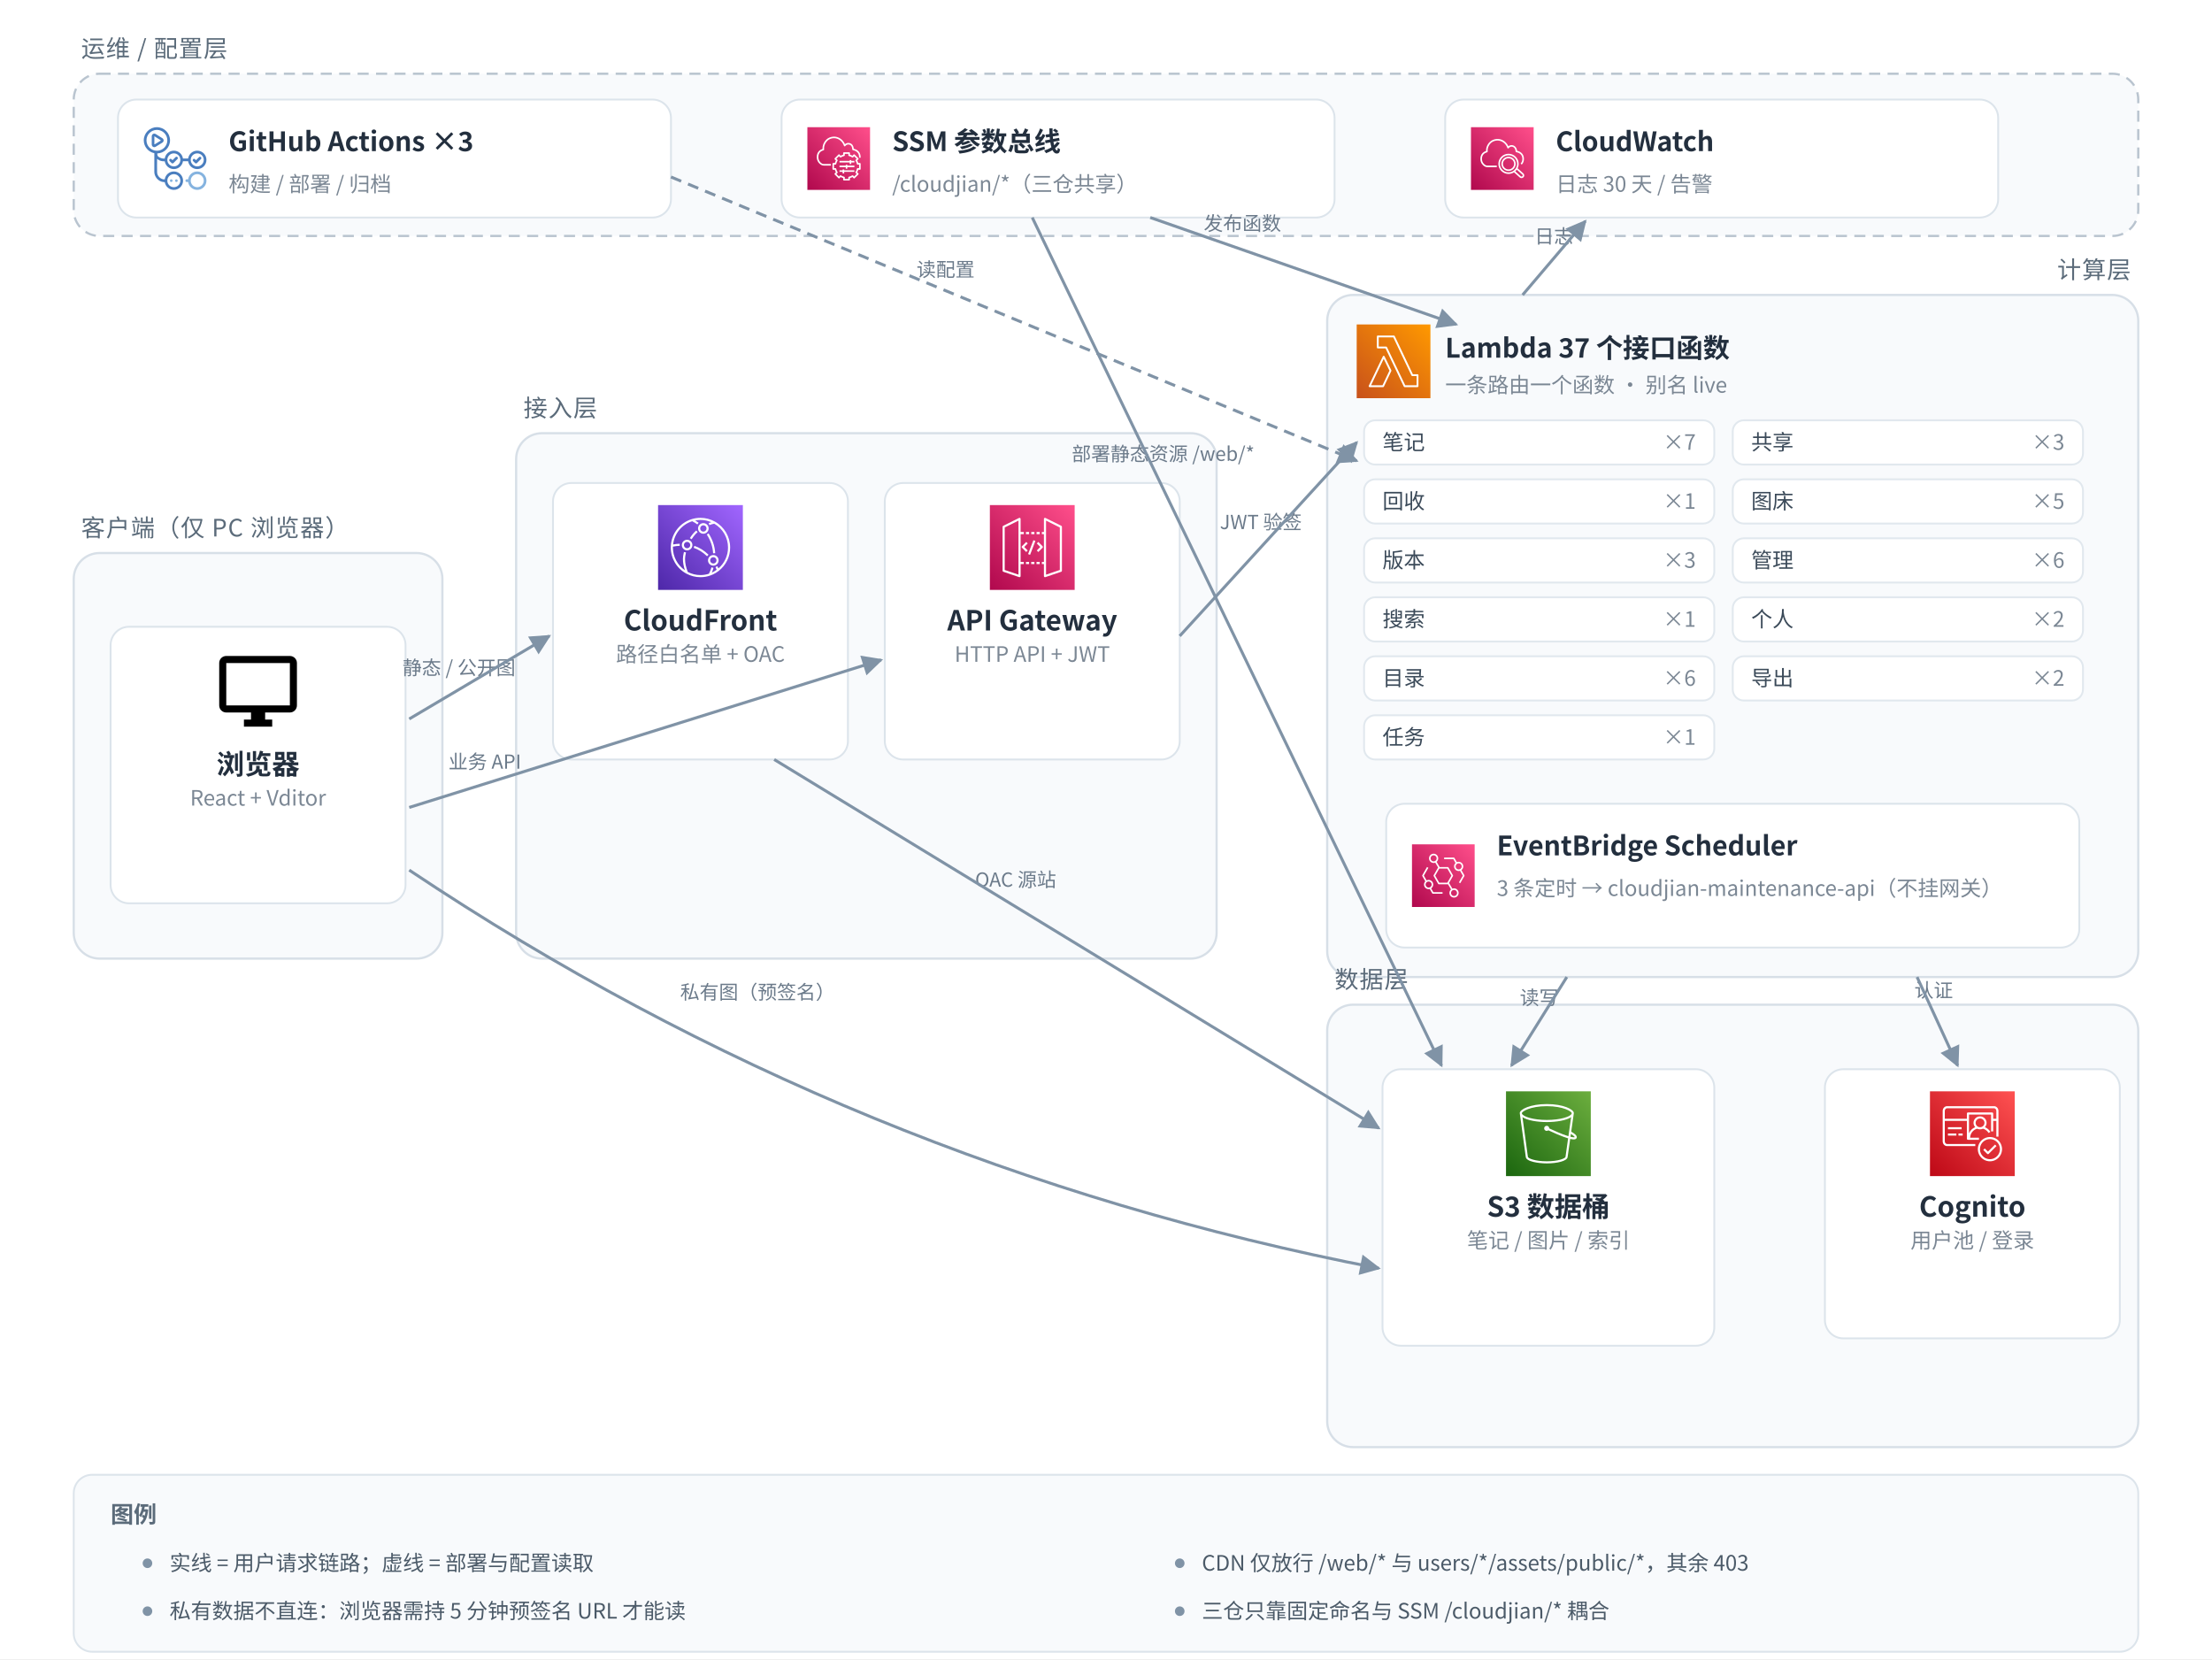
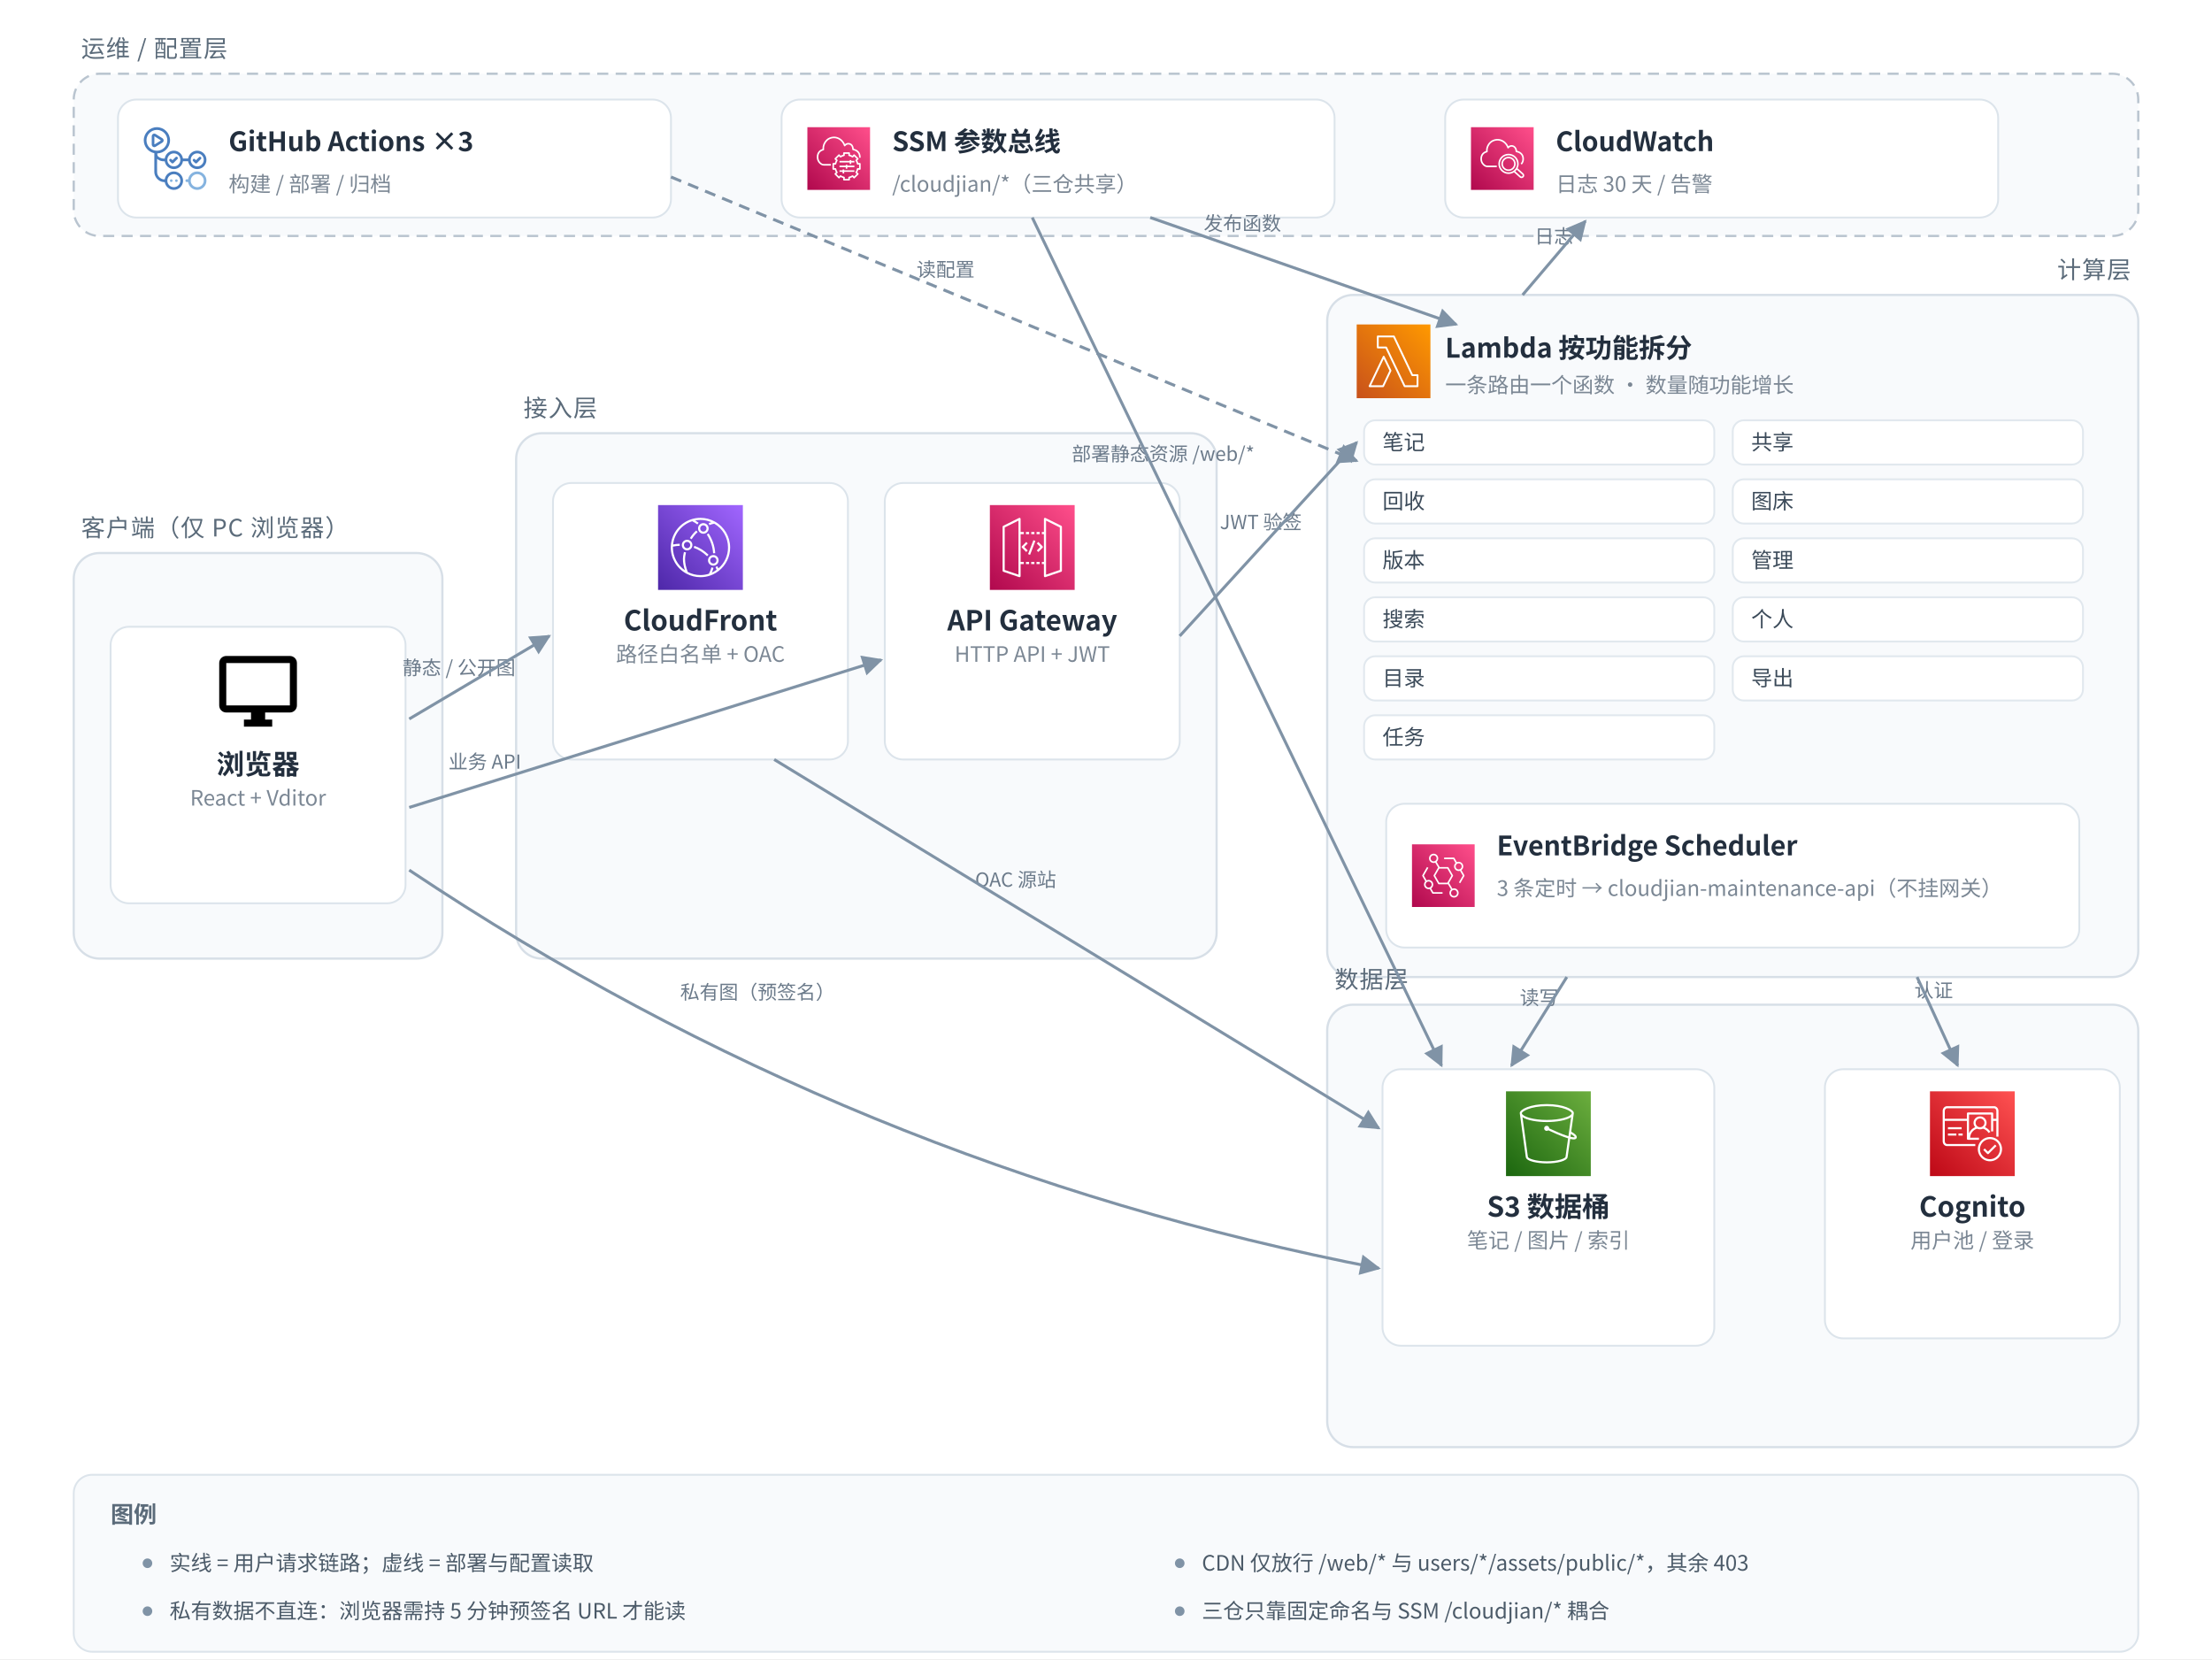
<svg xmlns="http://www.w3.org/2000/svg" width="1200" height="900" viewBox="0 0 1200 900" role="img" aria-label="云笺总体架构">
  <defs>
    <marker id="arrow" viewBox="0 0 10 10" refX="9" refY="5" markerWidth="7" markerHeight="7" orient="auto">
      <path d="M0,0 L10,5 L0,10 z" fill="#8093A6" />
    </marker>
  </defs>
  <rect width="1200" height="900" fill="#FFFFFF" />
  <rect x="40" y="40" width="1120" height="88" rx="14" fill="#F8FAFC" stroke="#B9C4CF" stroke-width="1.2" stroke-dasharray="6 4" />
  <text x="44" y="31" text-anchor="start" font-family="Segoe UI, PingFang SC, Microsoft YaHei, Noto Sans CJK SC, sans-serif" font-size="13" fill="#5B6B7A" letter-spacing="0.5">运维 / 配置层</text>
  <rect x="64" y="54" width="300" height="64" rx="10" fill="#FFFFFF" stroke="#DCE4EB" stroke-width="1" />
  <svg x="78.0" y="69.0" width="34" height="34" viewBox="0 0 256 256" preserveAspectRatio="xMidYMid meet">
    <path fill="#4a7ebf" d="M53.604 0c29.604 0 53.604 23.992 53.604 53.59c0 29.09-23.189 52.75-52.093 53.553c0 2.461.109 7.111 1.501 9.92c1.933 3.893 13.525 11.144 24.892 11.144h4.084c2.567-18.271 18.257-32.332 37.24-32.332c18.906 0 34.55 13.946 37.211 32.11h21.13c2.661-18.164 18.304-32.11 37.21-32.11c20.775 0 37.617 16.837 37.617 37.607s-16.842 37.606-37.617 37.606c-18.906 0-34.55-13.948-37.21-32.11h-21.129c-2.66 18.162-18.305 32.11-37.212 32.11c-18.87 0-34.494-13.893-37.199-32.007l-4.515.135c-7.435-.056-15.29-2.042-21.598-6.328c-1.72-1.169-3.415-2.397-5.182-3.56v2.441c-.01.79-.153 12.657-.164 25.833v2.79c.005 8.641.073 17.545.277 24.04c.446 14.246 12.034 25.745 24.822 28.436c1.663.35 4.52.394 6.321.238c2.571-18.264 18.26-32.32 37.238-32.32c20.774 0 37.616 16.838 37.616 37.607c0 20.77-16.842 37.607-37.616 37.607c-18.769 0-34.323-13.744-37.153-31.714h-3.254c-24.436-1.334-39.628-23.746-39.363-41.923c.334-22.877.082-45.764.079-68.646v-7.565C18.546 101.286 0 79.606 0 53.591C0 23.992 23.999 0 53.604 0m69.228 191.78c-14.701 0-26.62 11.915-26.62 26.613s11.919 26.614 26.62 26.614s26.62-11.915 26.62-26.614c0-14.698-11.918-26.614-26.62-26.614m0-84.912c-14.701 0-26.62 11.915-26.62 26.614c0 14.697 11.919 26.613 26.62 26.613s26.62-11.916 26.62-26.613c0-14.699-11.918-26.614-26.62-26.614m95.551 0c-14.702 0-26.62 11.915-26.62 26.614c0 14.697 11.918 26.613 26.62 26.613s26.621-11.916 26.621-26.613c0-14.699-11.918-26.614-26.62-26.614m15.161 15.408a5.496 5.496 0 0 1 .17 7.606l-.16.168l-16.31 16.345a5.5 5.5 0 0 1-7.576.198l-.172-.163l-7.985-7.86a5.496 5.496 0 0 1-.06-7.773a5.5 5.5 0 0 1 7.606-.22l.168.16l4.092 4.027l12.452-12.477a5.5 5.5 0 0 1 7.775-.01m-95.99-.08a5.497 5.497 0 0 1 .17 7.606l-.16.168l-16.31 16.344a5.5 5.5 0 0 1-7.576.198l-.172-.163l-7.985-7.86a5.498 5.498 0 0 1 7.546-7.992l.168.16l4.093 4.027l12.451-12.478a5.5 5.5 0 0 1 7.775-.01M53.604 10.993c-23.532 0-42.608 19.07-42.608 42.598c0 23.525 19.076 42.597 42.608 42.597s42.608-19.072 42.608-42.597c0-23.527-19.076-42.598-42.608-42.598M49.171 28.13A744 744 0 0 1 75.7 44.841c7.308 4.82 7.29 13.563-.1 18.394a609 609 0 0 1-27.058 16.712c-7.455 4.34-15.8-.65-16.002-9.344c-.13-5.602-.024-11.21-.032-16.817c-.006-5.454-.113-10.911.019-16.363c.222-9.248 8.736-14.066 16.643-9.293m-5.91 8.872v3.868l-.001 5.674l-.001 3.71v5.482c0 4.23.002 8.394.01 12.557c.003 1.96 1.023 1.88 2.343 1.063q11.408-7.071 22.827-14.127c1.258-.776 1.294-1.587.06-2.365c-8.154-5.139-16.318-10.26-25.238-15.862" />
    <path fill="#85b3df" d="M133.227 223.88a5.497 5.497 0 1 0 .001-10.996a5.497 5.497 0 0 0 0 10.995m-21.049.001a5.497 5.497 0 1 0 0-10.996a5.497 5.497 0 0 0 0 10.995m106.205 21.128c-14.702 0-26.62-11.915-26.62-26.614c0-14.698 11.918-26.614 26.62-26.614c14.701 0 26.62 11.916 26.62 26.614s-11.919 26.614-26.62 26.614m0-64.22c-18.906 0-34.55 13.947-37.211 32.11h-6.153c-2.685 0-4.864 2.461-4.864 5.496s2.179 5.497 4.864 5.497h6.153c2.66 18.163 18.305 32.11 37.21 32.11C239.159 256 256 239.162 256 218.393c0-20.77-16.842-37.607-37.616-37.607" />
  </svg>
  <text x="124" y="82" font-family="Segoe UI, PingFang SC, Microsoft YaHei, Noto Sans CJK SC, sans-serif" font-size="14.5" font-weight="600" fill="#232F3E">GitHub Actions ×3</text>
  <text x="124" y="104" font-family="Segoe UI, PingFang SC, Microsoft YaHei, Noto Sans CJK SC, sans-serif" font-size="11.5" fill="#7B8794">构建 / 部署 / 归档</text>
  <rect x="424" y="54" width="300" height="64" rx="10" fill="#FFFFFF" stroke="#DCE4EB" stroke-width="1" />
  <svg x="438.0" y="69.0" width="34" height="34" viewBox="0 0 256 256" preserveAspectRatio="xMidYMid meet">
    <defs>
      <linearGradient id="i2-SVGyDrnJbhE" x1="0%" x2="100%" y1="100%" y2="0%">
        <stop offset="0%" stop-color="#b0084d" />
        <stop offset="100%" stop-color="#ff4f8b" />
      </linearGradient>
    </defs>
    <path fill="url(#i2-SVGyDrnJbhE)" d="M0 0h256v256H0z" />
    <path fill="#fff" d="M150.4 175.994H192v6.4h-41.6v6.402H144v-6.401h-12.8v-6.401H144v-3.2h6.4zm12.8-19.203H192v6.4h-28.8v6.402h-6.4v-6.401h-25.6v-6.401h25.6v-3.2h6.4zm16-19.203H192v6.401h-12.8v6.401h-6.4v-6.401h-41.6v-6.4h41.6v-3.201h6.4zm-112 12.802H96v6.4H67.2c-4.016 0-8.307-1.206-11.478-3.225c-6.464-4.094-17.322-13.676-17.322-31.832c0-22.02 14.928-30.1 23.616-32.933l-.173-2.932c-.006-18.137 11.994-36.735 27.904-43.446c18.634-7.921 38.368-3.998 52.797 10.497c4.477 4.484 8.163 9.954 10.986 16.3c5.667-4.72 13.382-6.336 20.55-3.984c9.11 2.99 14.78 11.41 15.446 22.746c9.082 2.173 28.074 9.646 28.074 34.04c0 .912-.035 1.792-.07 2.634l-6.397-.17c.032-.854.067-1.642.067-2.464c0-21.549-17.782-26.96-25.427-28.286a3.2 3.2 0 0 1-2.112-1.37a3.2 3.2 0 0 1-.474-2.451c-.093-9.54-4.128-16.31-11.104-18.598c-6.25-2.058-13.117.211-17.094 5.626a3.18 3.18 0 0 1-3.047 1.268a3.19 3.19 0 0 1-2.547-2.094c-2.665-7.498-6.496-13.78-11.382-18.674c-12.522-12.581-29.639-15.987-45.77-9.125c-13.465 5.678-24.006 22.09-24.006 37.363l.317 5.293a3.2 3.2 0 0 1-2.407 3.287c-7.971 2.03-21.347 8.296-21.347 27.473c0 14.335 7.802 22.282 14.352 26.426c2.16 1.38 5.242 2.231 8.048 2.231m144 17.027l-5.645-.324c-1.513-.08-2.957.964-3.302 2.493a43 43 0 0 1-5.594 13.506a3.2 3.2 0 0 0 .58 4.1l4.214 3.758l-10.5 10.504l-3.747-4.203a3.19 3.19 0 0 0-4.096-.576a43 43 0 0 1-13.52 5.601a3.2 3.2 0 0 0-2.486 3.306l.32 5.617h-14.848l.32-5.623a3.2 3.2 0 0 0-2.486-3.306a43 43 0 0 1-13.514-5.604a3.19 3.19 0 0 0-4.096.576l-3.757 4.208l-10.496-10.5l4.208-3.751a3.2 3.2 0 0 0 .576-4.097a43 43 0 0 1-5.59-13.516c-.343-1.53-1.872-2.573-3.303-2.493l-5.638.324v-14.85l5.658.323c1.488.083 2.953-.964 3.302-2.49a43 43 0 0 1 5.6-13.487a3.21 3.21 0 0 0-.576-4.1l-4.237-3.78l10.5-10.5l3.779 4.234a3.2 3.2 0 0 0 4.092.573a43 43 0 0 1 13.492-5.582a3.2 3.2 0 0 0 2.486-3.306l-.32-5.668h14.848l-.32 5.674a3.196 3.196 0 0 0 2.486 3.303a43.1 43.1 0 0 1 13.485 5.588a3.2 3.2 0 0 0 4.093-.573l3.786-4.244l10.499 10.501l-4.227 3.77a3.21 3.21 0 0 0-.576 4.1a42.9 42.9 0 0 1 5.596 13.497c.346 1.523 1.796 2.573 3.303 2.49l5.651-.324zm3.018-21.434l-6.404.365a49.2 49.2 0 0 0-4.361-10.523l4.79-4.273a3.2 3.2 0 0 0 1.069-2.298a3.2 3.2 0 0 0-.938-2.352l-15.29-15.292c-.62-.624-1.506-.983-2.351-.935a3.2 3.2 0 0 0-2.298 1.066l-4.288 4.807a49.4 49.4 0 0 0-10.505-4.356l.364-6.426a3.2 3.2 0 0 0-.87-2.381a3.2 3.2 0 0 0-2.323-1.002h-21.626c-.88 0-1.721.361-2.323 1.002a3.2 3.2 0 0 0-.87 2.38l.364 6.42a49.2 49.2 0 0 0-10.512 4.354l-4.281-4.798a3.2 3.2 0 0 0-2.298-1.066c-.905-.041-1.731.31-2.352.935l-15.29 15.292a3.2 3.2 0 0 0-.937 2.352a3.2 3.2 0 0 0 1.069 2.298l4.8 4.282a49.3 49.3 0 0 0-4.365 10.514l-6.41-.365a3.2 3.2 0 0 0-2.38.867a3.2 3.2 0 0 0-1.002 2.327v21.629a3.2 3.2 0 0 0 1.002 2.327a3.26 3.26 0 0 0 2.38.867l6.388-.365a49 49 0 0 0 4.358 10.54l-4.771 4.253a3.2 3.2 0 0 0-1.069 2.298c-.026.88.314 1.734.938 2.355l15.29 15.292a3.26 3.26 0 0 0 2.351.938a3.2 3.2 0 0 0 2.298-1.07l4.256-4.774a49 49 0 0 0 10.534 4.375l-.361 6.375a3.2 3.2 0 0 0 .87 2.381a3.2 3.2 0 0 0 2.323 1.002h21.626a3.2 3.2 0 0 0 3.193-3.383l-.361-6.369a49.4 49.4 0 0 0 10.54-4.372l4.25 4.766a3.2 3.2 0 0 0 2.298 1.069c.854.038 1.731-.314 2.352-.938l15.29-15.292a3.195 3.195 0 0 0-.135-4.653l-4.778-4.26a49.4 49.4 0 0 0 4.362-10.533l6.394.365a3.24 3.24 0 0 0 2.38-.867a3.2 3.2 0 0 0 1.002-2.327v-21.629a3.2 3.2 0 0 0-1.002-2.327a3.2 3.2 0 0 0-2.38-.867" />
  </svg>
  <text x="484" y="82" font-family="Segoe UI, PingFang SC, Microsoft YaHei, Noto Sans CJK SC, sans-serif" font-size="14.5" font-weight="600" fill="#232F3E">SSM 参数总线</text>
  <text x="484" y="104" font-family="Segoe UI, PingFang SC, Microsoft YaHei, Noto Sans CJK SC, sans-serif" font-size="11.5" fill="#7B8794">/cloudjian/*（三仓共享）</text>
  <rect x="784" y="54" width="300" height="64" rx="10" fill="#FFFFFF" stroke="#DCE4EB" stroke-width="1" />
  <svg x="798.0" y="69.0" width="34" height="34" viewBox="0 0 256 256" preserveAspectRatio="xMidYMid meet">
    <defs>
      <linearGradient id="i3-SVGyDrnJbhE" x1="0%" x2="100%" y1="100%" y2="0%">
        <stop offset="0%" stop-color="#b0084d" />
        <stop offset="100%" stop-color="#ff4f8b" />
      </linearGradient>
    </defs>
    <path fill="url(#i3-SVGyDrnJbhE)" d="M0 0h256v256H0z" />
    <path fill="#fff" d="M176.19 149.688c0-12.51-10.246-22.688-22.84-22.688s-22.835 10.178-22.835 22.688s10.242 22.687 22.836 22.687s22.839-10.178 22.839-22.687m6.433 0c0 16.034-13.13 29.078-29.272 29.078c-16.139 0-29.27-13.044-29.27-29.078c0-16.035 13.131-29.078 29.27-29.078c16.141 0 29.272 13.043 29.272 29.078m27.008 43.827l-22.427-20.067a41.7 41.7 0 0 1-6.231 6.915l22.395 20.064c1.91 1.713 4.883 1.553 6.61-.345c1.718-1.898 1.564-4.848-.347-6.567m-56.28-8.998c19.335 0 35.065-15.625 35.065-34.83c0-19.207-15.73-34.829-35.065-34.829c-19.333 0-35.063 15.622-35.063 34.83c0 19.204 15.73 34.83 35.063 34.83m61.407 19.842a11.15 11.15 0 0 1-8.267 3.64a11.12 11.12 0 0 1-7.427-2.825l-23.286-20.86c-6.476 4.155-14.16 6.593-22.427 6.593c-22.881 0-41.496-18.492-41.496-41.22c0-22.73 18.615-41.22 41.496-41.22c22.884 0 41.499 18.49 41.499 41.22c0 6.521-1.573 12.67-4.3 18.156l23.388 20.926c4.542 4.08 4.909 11.069.82 15.59M68.097 94.056c0 1.662.103 3.317.3 4.918a3.194 3.194 0 0 1-2.635 3.537c-7.91 2.03-20.928 8.17-20.928 26.595c0 13.913 7.723 21.591 14.205 25.586c2.213 1.386 4.831 2.124 7.594 2.153l38.791.035l-.006 6.391l-38.82-.035c-3.986-.042-7.768-1.122-10.97-3.125c-6.423-3.96-17.228-13.264-17.228-31.005c0-21.386 14.72-29.292 23.36-32.085a46 46 0 0 1-.096-2.965c0-17.472 11.93-35.593 27.75-42.147c18.503-7.7 38.106-3.882 52.43 10.206c4.44 4.365 8.09 9.666 10.892 15.798c3.764-3.096 8.402-4.806 13.292-4.806c9.608 0 20.423 7.244 22.35 23.087c8.997 2.06 28.008 9.263 28.008 33.158c0 9.542-3.01 17.421-8.952 23.422l-4.587-4.483c4.716-4.76 7.106-11.132 7.106-18.939c0-20.9-17.615-26.1-25.194-27.362a3.2 3.2 0 0 1-2.117-1.345a3.17 3.17 0 0 1-.518-2.358c-1.051-12.973-8.81-18.789-16.096-18.789c-4.597 0-8.907 2.224-11.828 6.103a3.22 3.22 0 0 1-3.05 1.246a3.22 3.22 0 0 1-2.55-2.073c-2.635-7.25-6.43-13.348-11.282-18.115c-12.413-12.21-29.388-15.52-45.423-8.851c-13.347 5.528-23.798 21.447-23.798 36.248" />
  </svg>
  <text x="844" y="82" font-family="Segoe UI, PingFang SC, Microsoft YaHei, Noto Sans CJK SC, sans-serif" font-size="14.5" font-weight="600" fill="#232F3E">CloudWatch</text>
  <text x="844" y="104" font-family="Segoe UI, PingFang SC, Microsoft YaHei, Noto Sans CJK SC, sans-serif" font-size="11.5" fill="#7B8794">日志 30 天 / 告警</text>
  <rect x="40" y="300" width="200" height="220" rx="14" fill="#F8FAFC" stroke="#D7DFE7" stroke-width="1.2" />
  <text x="44" y="291" text-anchor="start" font-family="Segoe UI, PingFang SC, Microsoft YaHei, Noto Sans CJK SC, sans-serif" font-size="13" fill="#5B6B7A" letter-spacing="0.5">客户端（仅 PC 浏览器）</text>
  <rect x="60" y="340" width="160" height="150" rx="10" fill="#FFFFFF" stroke="#DCE4EB" stroke-width="1" />
  <svg x="117.0" y="352.0" width="46" height="46" viewBox="0 0 24 24" preserveAspectRatio="xMidYMid meet">
    <path fill="currentColor" d="M21 16H3V4h18m0-2H3c-1.11 0-2 .89-2 2v12a2 2 0 0 0 2 2h7v2H8v2h8v-2h-2v-2h7a2 2 0 0 0 2-2V4a2 2 0 0 0-2-2" />
  </svg>
  <text x="140.0" y="420" text-anchor="middle" font-family="Segoe UI, PingFang SC, Microsoft YaHei, Noto Sans CJK SC, sans-serif" font-size="15" font-weight="600" fill="#232F3E">浏览器</text>
  <text x="140.0" y="437" text-anchor="middle" font-family="Segoe UI, PingFang SC, Microsoft YaHei, Noto Sans CJK SC, sans-serif" font-size="11.5" fill="#7B8794">React + Vditor</text>
  <rect x="280" y="235" width="380" height="285" rx="14" fill="#F8FAFC" stroke="#D7DFE7" stroke-width="1.2" />
  <text x="284" y="226" text-anchor="start" font-family="Segoe UI, PingFang SC, Microsoft YaHei, Noto Sans CJK SC, sans-serif" font-size="13" fill="#5B6B7A" letter-spacing="0.5">接入层</text>
  <rect x="300" y="262" width="160" height="150" rx="10" fill="#FFFFFF" stroke="#DCE4EB" stroke-width="1" />
  <svg x="357.0" y="274.0" width="46" height="46" viewBox="0 0 256 256" preserveAspectRatio="xMidYMid meet">
    <defs>
      <linearGradient id="i5-SVGusebDeuy" x1="0%" x2="100%" y1="100%" y2="0%">
        <stop offset="0%" stop-color="#4d27a8" />
        <stop offset="100%" stop-color="#a166ff" />
      </linearGradient>
    </defs>
    <path fill="url(#i5-SVGusebDeuy)" d="M0 0h256v256H0z" />
    <path fill="#fff" d="M176.39 166.794c0-5.293-4.307-9.6-9.6-9.6s-9.6 4.307-9.6 9.6s4.308 9.6 9.6 9.6c5.293 0 9.6-4.308 9.6-9.6m6.4 0c0 8.822-7.177 16-16 16c-8.822 0-16-7.178-16-16c0-8.823 7.178-16 16-16c8.823 0 16 7.177 16 16m-85.536-46.18c0-5.292-4.307-9.6-9.6-9.6c-5.296 0-9.6 4.308-9.6 9.6c0 5.293 4.304 9.6 9.6 9.6c5.293 0 9.6-4.307 9.6-9.6m6.4 0c0 8.823-7.18 16-16 16c-8.822 0-16-7.177-16-16c0-8.822 7.178-16 16-16c8.82 0 16 7.178 16 16m23.482-50.192c0 5.293 4.307 9.6 9.6 9.6c5.296 0 9.6-4.307 9.6-9.6c0-5.296-4.304-9.6-9.6-9.6c-5.293 0-9.6 4.304-9.6 9.6m-6.4 0c0-8.822 7.18-16 16-16c8.822 0 16 7.178 16 16c0 8.823-7.178 16-16 16c-8.82 0-16-7.177-16-16M211.2 128c0-29.674-15.91-57.126-41.562-71.971c-4.598.928-9.046 2.198-14.595 4.205l-2.176-6.02a131 131 0 0 1 7.984-2.61A83 83 0 0 0 128 44.8c-5.405 0-10.723.56-15.92 1.574c3.763 2.202 7.1 4.397 10.342 6.855l-3.868 5.097c-4.57-3.462-9.306-6.396-15.524-9.654c-31.42 9.882-54.05 37.594-57.644 70.138c6.588-1.335 12.915-2.061 19.939-2.234l.157 6.397c-7.36.182-13.684.963-20.596 2.483c-.028.848-.086 1.706-.086 2.544c0 27.706 13.706 53.235 36.246 68.63c-4.01-11.939-6.006-23.222-6.006-34.243c0-6.285 1.082-11.446 2.224-16.909c.266-1.264.534-2.55.797-3.884l6.281 1.238c-.268 1.357-.544 2.672-.812 3.962c-1.12 5.35-2.09 9.97-2.09 15.593c0 12.506 2.746 25.437 8.333 39.479c11.9 6.179 24.752 9.334 38.227 9.334c8.82 0 17.427-1.408 25.638-4.115c3.223-6.359 5.613-12.359 7.61-19.248l6.147 1.782a114 114 0 0 1-5.126 14.147c5.165-2.323 10.051-5.196 14.637-8.55c-1.104-2.707-2.288-5.398-3.597-8.02l5.725-2.863c1.113 2.227 2.134 4.505 3.11 6.797C200.656 175.28 211.2 152.512 211.2 128m6.4 0c0 27.926-12.691 53.757-34.813 70.877c-5.478 4.256-11.42 7.789-17.702 10.633c-2.666 1.21-5.38 2.33-8.17 3.27c-9.216 3.198-18.953 4.82-28.915 4.82c-14.72 0-29.338-3.667-42.278-10.605C56.534 191.38 38.4 161.11 38.4 128c0-2.195.058-3.866.189-5.411c2.179-37.389 27.83-69.75 63.814-80.458C110.598 39.658 119.216 38.4 128 38.4c15.386 0 30.525 3.962 43.789 11.453C200.042 65.68 217.6 95.629 217.6 128m-98.195-46.518l-4.205-4.823c-7.174 6.26-12.755 12.906-19.274 22.944l5.37 3.485c6.17-9.507 11.418-15.766 18.109-21.606m-9.725 41.484l-2.08 6.052c14.698 5.046 27.52 13.097 40.349 25.337l4.419-4.63c-13.523-12.9-27.088-21.402-42.688-26.759m42.787-37.628c12.007 18.31 18.768 38.41 20.093 59.744l-6.387.396c-1.258-20.21-7.667-39.264-19.053-56.63z" />
  </svg>
  <text x="380.0" y="342" text-anchor="middle" font-family="Segoe UI, PingFang SC, Microsoft YaHei, Noto Sans CJK SC, sans-serif" font-size="15" font-weight="600" fill="#232F3E">CloudFront</text>
  <text x="380.0" y="359" text-anchor="middle" font-family="Segoe UI, PingFang SC, Microsoft YaHei, Noto Sans CJK SC, sans-serif" font-size="11.5" fill="#7B8794">路径白名单 + OAC</text>
  <rect x="480" y="262" width="160" height="150" rx="10" fill="#FFFFFF" stroke="#DCE4EB" stroke-width="1" />
  <svg x="537.0" y="274.0" width="46" height="46" viewBox="0 0 256 256" preserveAspectRatio="xMidYMid meet">
    <defs>
      <linearGradient id="i6-SVGyDrnJbhE" x1="0%" x2="100%" y1="100%" y2="0%">
        <stop offset="0%" stop-color="#b0084d" />
        <stop offset="100%" stop-color="#ff4f8b" />
      </linearGradient>
    </defs>
    <path fill="url(#i6-SVGyDrnJbhE)" d="M0 0h256v256H0z" />
    <path fill="#fff" d="M109.008 178.024h9.392v-6.455h-9.392zm15.792 0h9.6v-6.455h-9.6zM86.4 46.814L44.8 67.463v128.356l41.6 14.068zm6.4 40.845v83.91h9.6v6.455h-9.6v36.349a3.24 3.24 0 0 1-1.331 2.62a3.18 3.18 0 0 1-2.887.44l-48-16.23a3.23 3.23 0 0 1-2.182-3.06V65.452c0-1.226.694-2.353 1.789-2.895l48-23.824a3.16 3.16 0 0 1 3.1.155a3.23 3.23 0 0 1 1.511 2.74v39.576h9.6v6.455zm48 90.365h9.6v-6.455h-9.6zm.208-90.365h9.392v-6.455h-9.392zm-16 0h9.392v-6.455h-9.392zm-16 0h9.392v-6.455h-9.392zM211.2 67.463l-41.6-20.649v163.073l41.6-14.068zm6.4 130.68a3.23 3.23 0 0 1-2.182 3.06l-48 16.23a3.17 3.17 0 0 1-2.887-.44a3.24 3.24 0 0 1-1.331-2.62v-36.35h-6.192v-6.454h6.192v-83.91h-6.192v-6.455h6.192V41.628c0-1.117.573-2.153 1.51-2.74a3.16 3.16 0 0 1 3.101-.155l48 23.824a3.23 3.23 0 0 1 1.789 2.895zm-80.211-89.962l-5.978-2.317l-16 41.955l5.978 2.317zm21.673 20.487a3.243 3.243 0 0 0 0-4.563l-12.8-12.91l-4.524 4.564l10.537 10.628l-10.537 10.627l4.524 4.564zm-49.324 12.91l-12.8-12.91a3.243 3.243 0 0 1 0-4.563l12.8-12.91l4.524 4.564l-10.537 10.628l10.537 10.627z" />
  </svg>
  <text x="560.0" y="342" text-anchor="middle" font-family="Segoe UI, PingFang SC, Microsoft YaHei, Noto Sans CJK SC, sans-serif" font-size="15" font-weight="600" fill="#232F3E">API Gateway</text>
  <text x="560.0" y="359" text-anchor="middle" font-family="Segoe UI, PingFang SC, Microsoft YaHei, Noto Sans CJK SC, sans-serif" font-size="11.5" fill="#7B8794">HTTP API + JWT</text>
  <rect x="720" y="160" width="440" height="370" rx="14" fill="#F8FAFC" stroke="#D7DFE7" stroke-width="1.2" />
  <text x="1156" y="151" text-anchor="end" font-family="Segoe UI, PingFang SC, Microsoft YaHei, Noto Sans CJK SC, sans-serif" font-size="13" fill="#5B6B7A" letter-spacing="0.5">计算层</text>
  <svg x="736.0" y="176.0" width="40" height="40" viewBox="0 0 256 256" preserveAspectRatio="xMidYMid meet">
    <defs>
      <linearGradient id="i7-SVGeyciVcvH" x1="0%" x2="100%" y1="100%" y2="0%">
        <stop offset="0%" stop-color="#c8511b" />
        <stop offset="100%" stop-color="#f90" />
      </linearGradient>
    </defs>
    <path fill="url(#i7-SVGeyciVcvH)" d="M0 0h256v256H0z" />
    <path fill="#fff" d="M89.624 211.2H49.89l43.945-91.853l19.912 40.992zm7.079-100.63a3.22 3.22 0 0 0-2.887-1.805h-.01a3.2 3.2 0 0 0-2.886 1.82L41.913 213.022a3.203 3.203 0 0 0 2.893 4.58l46.848-.001a3.21 3.21 0 0 0 2.9-1.83l25.65-54.08a3.18 3.18 0 0 0-.016-2.762zM207.985 211.2h-39.477L105.174 78.624a3.21 3.21 0 0 0-2.897-1.824h-25.83l.03-32h50.626l63.042 132.573a3.21 3.21 0 0 0 2.897 1.827h14.943zm3.208-38.4h-16.121L132.03 40.227a3.21 3.21 0 0 0-2.9-1.827H73.273a3.206 3.206 0 0 0-3.208 3.197l-.035 38.4c0 .851.333 1.664.94 2.265c.6.602 1.414.938 2.267.938h27.017l63.337 132.576a3.2 3.2 0 0 0 2.893 1.824h44.709a3.203 3.203 0 0 0 3.207-3.2V176c0-1.766-1.434-3.2-3.207-3.2" />
  </svg>
-   <text x="784" y="194" font-family="Segoe UI, PingFang SC, Microsoft YaHei, Noto Sans CJK SC, sans-serif" font-size="14.5" font-weight="600" fill="#232F3E">Lambda 37 个接口函数</text>
-   <text x="784" y="213" font-family="Segoe UI, PingFang SC, Microsoft YaHei, Noto Sans CJK SC, sans-serif" font-size="11.5" fill="#7B8794">一条路由一个函数 · 别名 live</text>
+   <text x="784" y="194" font-family="Segoe UI, PingFang SC, Microsoft YaHei, Noto Sans CJK SC, sans-serif" font-size="14.5" font-weight="600" fill="#232F3E">Lambda 按功能拆分</text>
+   <text x="784" y="213" font-family="Segoe UI, PingFang SC, Microsoft YaHei, Noto Sans CJK SC, sans-serif" font-size="11.5" fill="#7B8794">一条路由一个函数 · 数量随功能增长</text>
  <rect x="740" y="228" width="190" height="24" rx="6" fill="#FFFFFF" stroke="#E1E8EE" stroke-width="1" />
  <text x="750" y="244" font-family="Segoe UI, PingFang SC, Microsoft YaHei, Noto Sans CJK SC, sans-serif" font-size="11.5" fill="#3B4A59">笔记</text>
-   <text x="920" y="244" text-anchor="end" font-family="Segoe UI, PingFang SC, Microsoft YaHei, Noto Sans CJK SC, sans-serif" font-size="11.5" fill="#7B8794">×7</text>
  <rect x="740" y="260" width="190" height="24" rx="6" fill="#FFFFFF" stroke="#E1E8EE" stroke-width="1" />
  <text x="750" y="276" font-family="Segoe UI, PingFang SC, Microsoft YaHei, Noto Sans CJK SC, sans-serif" font-size="11.5" fill="#3B4A59">回收</text>
-   <text x="920" y="276" text-anchor="end" font-family="Segoe UI, PingFang SC, Microsoft YaHei, Noto Sans CJK SC, sans-serif" font-size="11.5" fill="#7B8794">×1</text>
  <rect x="740" y="292" width="190" height="24" rx="6" fill="#FFFFFF" stroke="#E1E8EE" stroke-width="1" />
  <text x="750" y="308" font-family="Segoe UI, PingFang SC, Microsoft YaHei, Noto Sans CJK SC, sans-serif" font-size="11.5" fill="#3B4A59">版本</text>
-   <text x="920" y="308" text-anchor="end" font-family="Segoe UI, PingFang SC, Microsoft YaHei, Noto Sans CJK SC, sans-serif" font-size="11.5" fill="#7B8794">×3</text>
  <rect x="740" y="324" width="190" height="24" rx="6" fill="#FFFFFF" stroke="#E1E8EE" stroke-width="1" />
  <text x="750" y="340" font-family="Segoe UI, PingFang SC, Microsoft YaHei, Noto Sans CJK SC, sans-serif" font-size="11.5" fill="#3B4A59">搜索</text>
-   <text x="920" y="340" text-anchor="end" font-family="Segoe UI, PingFang SC, Microsoft YaHei, Noto Sans CJK SC, sans-serif" font-size="11.5" fill="#7B8794">×1</text>
  <rect x="740" y="356" width="190" height="24" rx="6" fill="#FFFFFF" stroke="#E1E8EE" stroke-width="1" />
  <text x="750" y="372" font-family="Segoe UI, PingFang SC, Microsoft YaHei, Noto Sans CJK SC, sans-serif" font-size="11.5" fill="#3B4A59">目录</text>
-   <text x="920" y="372" text-anchor="end" font-family="Segoe UI, PingFang SC, Microsoft YaHei, Noto Sans CJK SC, sans-serif" font-size="11.5" fill="#7B8794">×6</text>
  <rect x="740" y="388" width="190" height="24" rx="6" fill="#FFFFFF" stroke="#E1E8EE" stroke-width="1" />
  <text x="750" y="404" font-family="Segoe UI, PingFang SC, Microsoft YaHei, Noto Sans CJK SC, sans-serif" font-size="11.5" fill="#3B4A59">任务</text>
-   <text x="920" y="404" text-anchor="end" font-family="Segoe UI, PingFang SC, Microsoft YaHei, Noto Sans CJK SC, sans-serif" font-size="11.5" fill="#7B8794">×1</text>
  <rect x="940" y="228" width="190" height="24" rx="6" fill="#FFFFFF" stroke="#E1E8EE" stroke-width="1" />
  <text x="950" y="244" font-family="Segoe UI, PingFang SC, Microsoft YaHei, Noto Sans CJK SC, sans-serif" font-size="11.5" fill="#3B4A59">共享</text>
-   <text x="1120" y="244" text-anchor="end" font-family="Segoe UI, PingFang SC, Microsoft YaHei, Noto Sans CJK SC, sans-serif" font-size="11.5" fill="#7B8794">×3</text>
  <rect x="940" y="260" width="190" height="24" rx="6" fill="#FFFFFF" stroke="#E1E8EE" stroke-width="1" />
  <text x="950" y="276" font-family="Segoe UI, PingFang SC, Microsoft YaHei, Noto Sans CJK SC, sans-serif" font-size="11.5" fill="#3B4A59">图床</text>
-   <text x="1120" y="276" text-anchor="end" font-family="Segoe UI, PingFang SC, Microsoft YaHei, Noto Sans CJK SC, sans-serif" font-size="11.5" fill="#7B8794">×5</text>
  <rect x="940" y="292" width="190" height="24" rx="6" fill="#FFFFFF" stroke="#E1E8EE" stroke-width="1" />
  <text x="950" y="308" font-family="Segoe UI, PingFang SC, Microsoft YaHei, Noto Sans CJK SC, sans-serif" font-size="11.5" fill="#3B4A59">管理</text>
-   <text x="1120" y="308" text-anchor="end" font-family="Segoe UI, PingFang SC, Microsoft YaHei, Noto Sans CJK SC, sans-serif" font-size="11.5" fill="#7B8794">×6</text>
  <rect x="940" y="324" width="190" height="24" rx="6" fill="#FFFFFF" stroke="#E1E8EE" stroke-width="1" />
  <text x="950" y="340" font-family="Segoe UI, PingFang SC, Microsoft YaHei, Noto Sans CJK SC, sans-serif" font-size="11.5" fill="#3B4A59">个人</text>
-   <text x="1120" y="340" text-anchor="end" font-family="Segoe UI, PingFang SC, Microsoft YaHei, Noto Sans CJK SC, sans-serif" font-size="11.5" fill="#7B8794">×2</text>
  <rect x="940" y="356" width="190" height="24" rx="6" fill="#FFFFFF" stroke="#E1E8EE" stroke-width="1" />
  <text x="950" y="372" font-family="Segoe UI, PingFang SC, Microsoft YaHei, Noto Sans CJK SC, sans-serif" font-size="11.5" fill="#3B4A59">导出</text>
-   <text x="1120" y="372" text-anchor="end" font-family="Segoe UI, PingFang SC, Microsoft YaHei, Noto Sans CJK SC, sans-serif" font-size="11.5" fill="#7B8794">×2</text>
  <rect x="752" y="436" width="376" height="78" rx="10" fill="#FFFFFF" stroke="#DCE4EB" stroke-width="1" />
  <svg x="766.0" y="458.0" width="34" height="34" viewBox="0 0 256 256" preserveAspectRatio="xMidYMid meet">
    <defs>
      <linearGradient id="i8-SVGyDrnJbhE" x1="0%" x2="100%" y1="100%" y2="0%">
        <stop offset="0%" stop-color="#b0084d" />
        <stop offset="100%" stop-color="#ff4f8b" />
      </linearGradient>
    </defs>
    <path fill="url(#i8-SVGyDrnJbhE)" d="M0 0h256v256H0z" />
    <path fill="#fff" d="M171.702 211.2c-6.858 0-12.44-5.61-12.44-12.509s5.582-12.509 12.44-12.509s12.438 5.61 12.438 12.51c0 6.898-5.581 12.508-12.438 12.508m-27.278-54.4h-33.071L94.815 128l16.538-28.8h33.071L160.96 128zM88.387 69.818c-6.857 0-12.438-5.61-12.438-12.51c0-6.898 5.581-12.508 12.438-12.508c6.861 0 12.443 5.61 12.443 12.509s-5.582 12.509-12.443 12.509m83.315 109.964c-2.362 0-4.614.458-6.699 1.261l-13.514-22.931l-.713.426L167.39 129.6a3.23 3.23 0 0 0 0-3.2l-18.374-32a3.18 3.18 0 0 0-2.755-1.6h-33.435l.13-.077l-12.39-21.03c4.047-3.469 6.628-8.627 6.628-14.384c0-10.426-8.436-18.909-18.807-18.909c-10.367 0-18.803 8.483-18.803 18.909s8.436 18.909 18.803 18.909c2.365 0 4.618-.458 6.702-1.261l11.567 19.625L88.384 126.4a3.23 3.23 0 0 0 0 3.2l18.377 32c.57.992 1.62 1.6 2.756 1.6h36.744c.264 0 .521-.042.77-.102l12.496 21.21c-4.051 3.468-6.629 8.626-6.629 14.383c0 10.426 8.433 18.909 18.804 18.909s18.803-8.483 18.803-18.909s-8.433-18.909-18.803-18.909m18.968-77.05c-6.857 0-12.436-5.609-12.436-12.508c0-6.9 5.579-12.509 12.436-12.509s12.44 5.61 12.44 12.509c0 6.9-5.582 12.509-12.44 12.509m23.303 23.668l-12.08-21.04c4.592-3.453 7.58-8.944 7.58-15.136c0-10.426-8.432-18.909-18.803-18.909c-2.638 0-5.152.554-7.433 1.549l-9.849-17.155a3.18 3.18 0 0 0-2.756-1.6h-39.448v6.4h37.612l9.11 15.872c-3.703 3.456-6.036 8.374-6.036 13.843c0 10.426 8.433 18.909 18.8 18.909c1.932 0 3.8-.298 5.556-.845L207.545 128l-15.892 27.674l5.512 3.2l16.808-29.274a3.21 3.21 0 0 0 0-3.2m-146.04 50.39c-6.86 0-12.442-5.612-12.442-12.508c0-6.9 5.581-12.51 12.442-12.51c6.857 0 12.439 5.61 12.439 12.51c0 6.896-5.582 12.508-12.44 12.508m10.393 3.236c5.062-3.392 8.41-9.181 8.41-15.744c0-10.426-8.436-18.91-18.803-18.91c-3.004 0-5.833.73-8.353 1.994L48.458 128l18.428-32.093l-5.515-3.2L42.027 126.4a3.21 3.21 0 0 0 0 3.2l12.388 21.568c-3.268 3.405-5.289 8.022-5.289 13.114c0 10.425 8.436 18.908 18.807 18.908c1.562 0 3.074-.214 4.528-.579l10.15 17.68c.57.989 1.62 1.6 2.757 1.6h39.451v-6.4H87.204z" />
  </svg>
  <text x="812" y="464" font-family="Segoe UI, PingFang SC, Microsoft YaHei, Noto Sans CJK SC, sans-serif" font-size="14.5" font-weight="600" fill="#232F3E">EventBridge Scheduler</text>
  <text x="812" y="486" font-family="Segoe UI, PingFang SC, Microsoft YaHei, Noto Sans CJK SC, sans-serif" font-size="11.5" fill="#7B8794">3 条定时 → cloudjian-maintenance-api（不挂网关）</text>
  <rect x="720" y="545" width="440" height="240" rx="14" fill="#F8FAFC" stroke="#D7DFE7" stroke-width="1.2" />
  <text x="724" y="536" text-anchor="start" font-family="Segoe UI, PingFang SC, Microsoft YaHei, Noto Sans CJK SC, sans-serif" font-size="13" fill="#5B6B7A" letter-spacing="0.5">数据层</text>
  <rect x="750" y="580" width="180" height="150" rx="10" fill="#FFFFFF" stroke="#DCE4EB" stroke-width="1" />
  <svg x="817.0" y="592.0" width="46" height="46" viewBox="0 0 256 256" preserveAspectRatio="xMidYMid meet">
    <defs>
      <linearGradient id="i9-SVG7R6tZwZW" x1="0%" x2="100%" y1="100%" y2="0%">
        <stop offset="0%" stop-color="#1b660f" />
        <stop offset="100%" stop-color="#6cae3e" />
      </linearGradient>
    </defs>
    <path fill="url(#i9-SVG7R6tZwZW)" d="M0 0h256v256H0z" />
    <path fill="#fff" d="m194.675 137.256l1.229-8.652c11.33 6.787 11.478 9.59 11.475 9.667c-.02.016-1.952 1.629-12.704-1.015m-6.218-1.728c-19.584-5.926-46.857-18.438-57.894-23.654c0-.045.013-.086.013-.131c0-4.24-3.45-7.69-7.693-7.69c-4.237 0-7.687 3.45-7.687 7.69s3.45 7.69 7.687 7.69c1.862 0 3.552-.695 4.886-1.8c12.986 6.148 40.048 18.478 59.776 24.302l-7.801 55.059q-.033.225-.032.451c0 4.848-21.463 13.754-56.532 13.754c-35.44 0-57.13-8.906-57.13-13.754q0-.22-.028-.435l-16.3-119.062c14.108 9.712 44.454 14.85 73.478 14.85c28.979 0 59.273-5.12 73.41-14.802zM48 65.528c.23-4.21 24.428-20.73 75.2-20.73c50.764 0 74.966 16.516 75.2 20.73v1.437c-2.784 9.443-34.144 19.434-75.2 19.434c-41.127 0-72.503-10.023-75.2-19.479zm156.8.07c0-11.087-31.79-27.2-81.6-27.2c-49.812 0-81.6 16.113-81.6 27.2l.3 2.414l17.754 129.676c.426 14.503 39.1 19.91 63.526 19.91c30.31 0 62.512-6.969 62.928-19.9l7.668-54.07c4.265 1.02 7.776 1.542 10.595 1.542c3.785 0 6.345-.925 7.897-2.774c1.274-1.517 1.76-3.354 1.396-5.31c-.83-4.428-6.087-9.202-16.794-15.311l7.603-53.639z" />
  </svg>
  <text x="840.0" y="660" text-anchor="middle" font-family="Segoe UI, PingFang SC, Microsoft YaHei, Noto Sans CJK SC, sans-serif" font-size="15" font-weight="600" fill="#232F3E">S3 数据桶</text>
  <text x="840.0" y="677" text-anchor="middle" font-family="Segoe UI, PingFang SC, Microsoft YaHei, Noto Sans CJK SC, sans-serif" font-size="11.5" fill="#7B8794">笔记 / 图片 / 索引</text>
  <rect x="990" y="580" width="160" height="146" rx="10" fill="#FFFFFF" stroke="#DCE4EB" stroke-width="1" />
  <svg x="1047.0" y="592.0" width="46" height="46" viewBox="0 0 256 256" preserveAspectRatio="xMidYMid meet">
    <defs>
      <linearGradient id="i10-SVGYPnorcPn" x1="0%" x2="100%" y1="100%" y2="0%">
        <stop offset="0%" stop-color="#bd0816" />
        <stop offset="100%" stop-color="#ff5252" />
      </linearGradient>
    </defs>
    <path fill="url(#i10-SVGYPnorcPn)" d="M0 0h256v256H0z" />
    <path fill="#fff" d="M54.283 114.585H95.58v-6.344H54.283zm142.119 46.154l4.491 4.485l-23.59 23.556a3.18 3.18 0 0 1-4.491 0l-11.868-11.848l4.491-4.485l9.623 9.605zm14.619 17.481c-.725 5.964-3.152 11.511-7.03 16.048a30.6 30.6 0 0 1-10.058 7.701a30 30 0 0 1-16.506 2.665a30.05 30.05 0 0 1-15.06-6.29c-8.33-6.614-12.535-16.87-11.255-27.436a30.3 30.3 0 0 1 16.185-23.301a29.9 29.9 0 0 1 13.726-3.337c1.223 0 2.456.076 3.685.225c9.962 1.215 18.65 7.302 23.231 16.282a30.24 30.24 0 0 1 3.082 17.443m2.58-20.32c-5.544-10.868-16.059-18.233-28.124-19.702a36.25 36.25 0 0 0-21.096 3.772a36.64 36.64 0 0 0-19.578 28.177c-1.544 12.768 3.542 25.167 13.612 33.164a36.4 36.4 0 0 0 18.24 7.62q2.221.27 4.438.269a36.3 36.3 0 0 0 15.566-3.502a36.9 36.9 0 0 0 12.163-9.313c4.692-5.488 7.634-12.197 8.508-19.404a36.54 36.54 0 0 0-3.73-21.081M86.05 133.618h12.706v-6.344H86.05zm-31.768 0h25.414v-6.344H54.283zM51.54 51.144h142.086c3.742 0 6.786 3.702 6.786 8.25v23.47h-9.53v-15.86a3.173 3.173 0 0 0-3.177-3.172H114.64a3.173 3.173 0 0 0-3.176 3.172v15.86h-66.71v-23.47c0-4.472 3.11-8.25 6.785-8.25m99.68 30.8c7.377 0 13.378 5.933 13.378 13.222c0 4.806-2.653 9.228-6.922 11.543a13.6 13.6 0 0 1-12.939.003c-4.253-2.322-6.893-6.744-6.893-11.546c0-7.29 5.997-13.221 13.377-13.221M44.754 150.748V89.209h66.71v53.925a3.17 3.17 0 0 0 3.177 3.172h33.21v-6.344h-26.532c.276-12.695 8.716-23.66 20.87-27.163c5.617 2.624 12.323 2.65 18.025-.003c6.919 1.999 12.973 6.62 16.725 12.815l5.435-3.286c-3.85-6.347-9.692-11.302-16.467-14.182c3.176-3.521 5.044-8.102 5.044-12.977c0-10.788-8.853-19.565-19.73-19.565c-10.88 0-19.73 8.777-19.73 19.565c0 4.856 1.848 9.421 5.003 12.942a35.17 35.17 0 0 0-18.676 18.525V70.176h66.71v50.753h6.354V89.21h9.53l.003 47.58h6.353l-.003-77.394c0-8.048-5.893-14.595-13.139-14.595H51.54c-7.246 0-13.139 6.547-13.139 14.595v91.352c0 8.047 5.893 14.591 13.139 14.591h85.338v-6.344H51.539c-3.676 0-6.786-3.775-6.786-8.247" />
  </svg>
  <text x="1070.0" y="660" text-anchor="middle" font-family="Segoe UI, PingFang SC, Microsoft YaHei, Noto Sans CJK SC, sans-serif" font-size="15" font-weight="600" fill="#232F3E">Cognito</text>
  <text x="1070.0" y="677" text-anchor="middle" font-family="Segoe UI, PingFang SC, Microsoft YaHei, Noto Sans CJK SC, sans-serif" font-size="11.5" fill="#7B8794">用户池 / 登录</text>
  <text x="249" y="366" font-family="Segoe UI, PingFang SC, Microsoft YaHei, Noto Sans CJK SC, sans-serif" font-size="10.5" fill="#6B7A8A" text-anchor="middle">静态 / 公开图</text>
  <path d="M 222 390 L 298 345" fill="none" stroke="#8093A6" stroke-width="1.6" marker-end="url(#arrow)" />
  <text x="263" y="417" font-family="Segoe UI, PingFang SC, Microsoft YaHei, Noto Sans CJK SC, sans-serif" font-size="10.5" fill="#6B7A8A" text-anchor="middle">业务 API</text>
  <path d="M 222 438 L 478 358" fill="none" stroke="#8093A6" stroke-width="1.6" marker-end="url(#arrow)" />
  <text x="411" y="542" font-family="Segoe UI, PingFang SC, Microsoft YaHei, Noto Sans CJK SC, sans-serif" font-size="10.5" fill="#6B7A8A" text-anchor="middle">私有图（预签名）</text>
  <path d="M 222 472 Q 463 633 748 688" fill="none" stroke="#8093A6" stroke-width="1.6" marker-end="url(#arrow)" />
  <text x="551" y="481" font-family="Segoe UI, PingFang SC, Microsoft YaHei, Noto Sans CJK SC, sans-serif" font-size="10.5" fill="#6B7A8A" text-anchor="middle">OAC 源站</text>
  <path d="M 420 412 L 748 612" fill="none" stroke="#8093A6" stroke-width="1.6" marker-end="url(#arrow)" />
  <text x="684" y="287" font-family="Segoe UI, PingFang SC, Microsoft YaHei, Noto Sans CJK SC, sans-serif" font-size="10.5" fill="#6B7A8A" text-anchor="middle">JWT 验签</text>
  <path d="M 640 345 L 736 240" fill="none" stroke="#8093A6" stroke-width="1.6" marker-end="url(#arrow)" />
  <text x="835" y="545" font-family="Segoe UI, PingFang SC, Microsoft YaHei, Noto Sans CJK SC, sans-serif" font-size="10.5" fill="#6B7A8A" text-anchor="middle">读写</text>
  <path d="M 850 530 L 820 578" fill="none" stroke="#8093A6" stroke-width="1.6" marker-end="url(#arrow)" />
  <text x="1049" y="541" font-family="Segoe UI, PingFang SC, Microsoft YaHei, Noto Sans CJK SC, sans-serif" font-size="10.5" fill="#6B7A8A" text-anchor="middle">认证</text>
  <path d="M 1040 530 L 1062 578" fill="none" stroke="#8093A6" stroke-width="1.6" marker-end="url(#arrow)" />
  <text x="843" y="132" font-family="Segoe UI, PingFang SC, Microsoft YaHei, Noto Sans CJK SC, sans-serif" font-size="10.5" fill="#6B7A8A" text-anchor="middle">日志</text>
  <path d="M 826 160 L 860 120" fill="none" stroke="#8093A6" stroke-width="1.6" marker-end="url(#arrow)" />
  <text x="674" y="125" font-family="Segoe UI, PingFang SC, Microsoft YaHei, Noto Sans CJK SC, sans-serif" font-size="10.5" fill="#6B7A8A" text-anchor="middle">发布函数</text>
  <path d="M 624 118 L 790 176" fill="none" stroke="#8093A6" stroke-width="1.6" marker-end="url(#arrow)" />
  <text x="631" y="250" font-family="Segoe UI, PingFang SC, Microsoft YaHei, Noto Sans CJK SC, sans-serif" font-size="10.5" fill="#6B7A8A" text-anchor="middle">部署静态资源 /web/*</text>
  <path d="M 560 118 L 782 578" fill="none" stroke="#8093A6" stroke-width="1.6" marker-end="url(#arrow)" />
  <text x="513" y="150" font-family="Segoe UI, PingFang SC, Microsoft YaHei, Noto Sans CJK SC, sans-serif" font-size="10.5" fill="#6B7A8A" text-anchor="middle">读配置</text>
  <path d="M 364 96 L 736 250" fill="none" stroke="#8093A6" stroke-width="1.6" stroke-dasharray="6 4" marker-end="url(#arrow)" />
  <rect x="40" y="800" width="1120" height="96" rx="10" fill="#F8FAFC" stroke="#DCE4EB" stroke-width="1" />
  <text x="60" y="826" font-family="Segoe UI, PingFang SC, Microsoft YaHei, Noto Sans CJK SC, sans-serif" font-size="12.5" font-weight="600" fill="#5B6B7A">图例</text>
  <circle cx="80" cy="848" r="2.6" fill="#8093A6" />
  <text x="92" y="852" font-family="Segoe UI, PingFang SC, Microsoft YaHei, Noto Sans CJK SC, sans-serif" font-size="11.5" fill="#4B5A68">实线 = 用户请求链路；虚线 = 部署与配置读取</text>
  <circle cx="80" cy="874" r="2.6" fill="#8093A6" />
  <text x="92" y="878" font-family="Segoe UI, PingFang SC, Microsoft YaHei, Noto Sans CJK SC, sans-serif" font-size="11.5" fill="#4B5A68">私有数据不直连：浏览器需持 5 分钟预签名 URL 才能读</text>
  <circle cx="640" cy="848" r="2.6" fill="#8093A6" />
  <text x="652" y="852" font-family="Segoe UI, PingFang SC, Microsoft YaHei, Noto Sans CJK SC, sans-serif" font-size="11.5" fill="#4B5A68">CDN 仅放行 /web/* 与 users/*/assets/public/*，其余 403</text>
  <circle cx="640" cy="874" r="2.6" fill="#8093A6" />
  <text x="652" y="878" font-family="Segoe UI, PingFang SC, Microsoft YaHei, Noto Sans CJK SC, sans-serif" font-size="11.5" fill="#4B5A68">三仓只靠固定命名与 SSM /cloudjian/* 耦合</text>
</svg>
